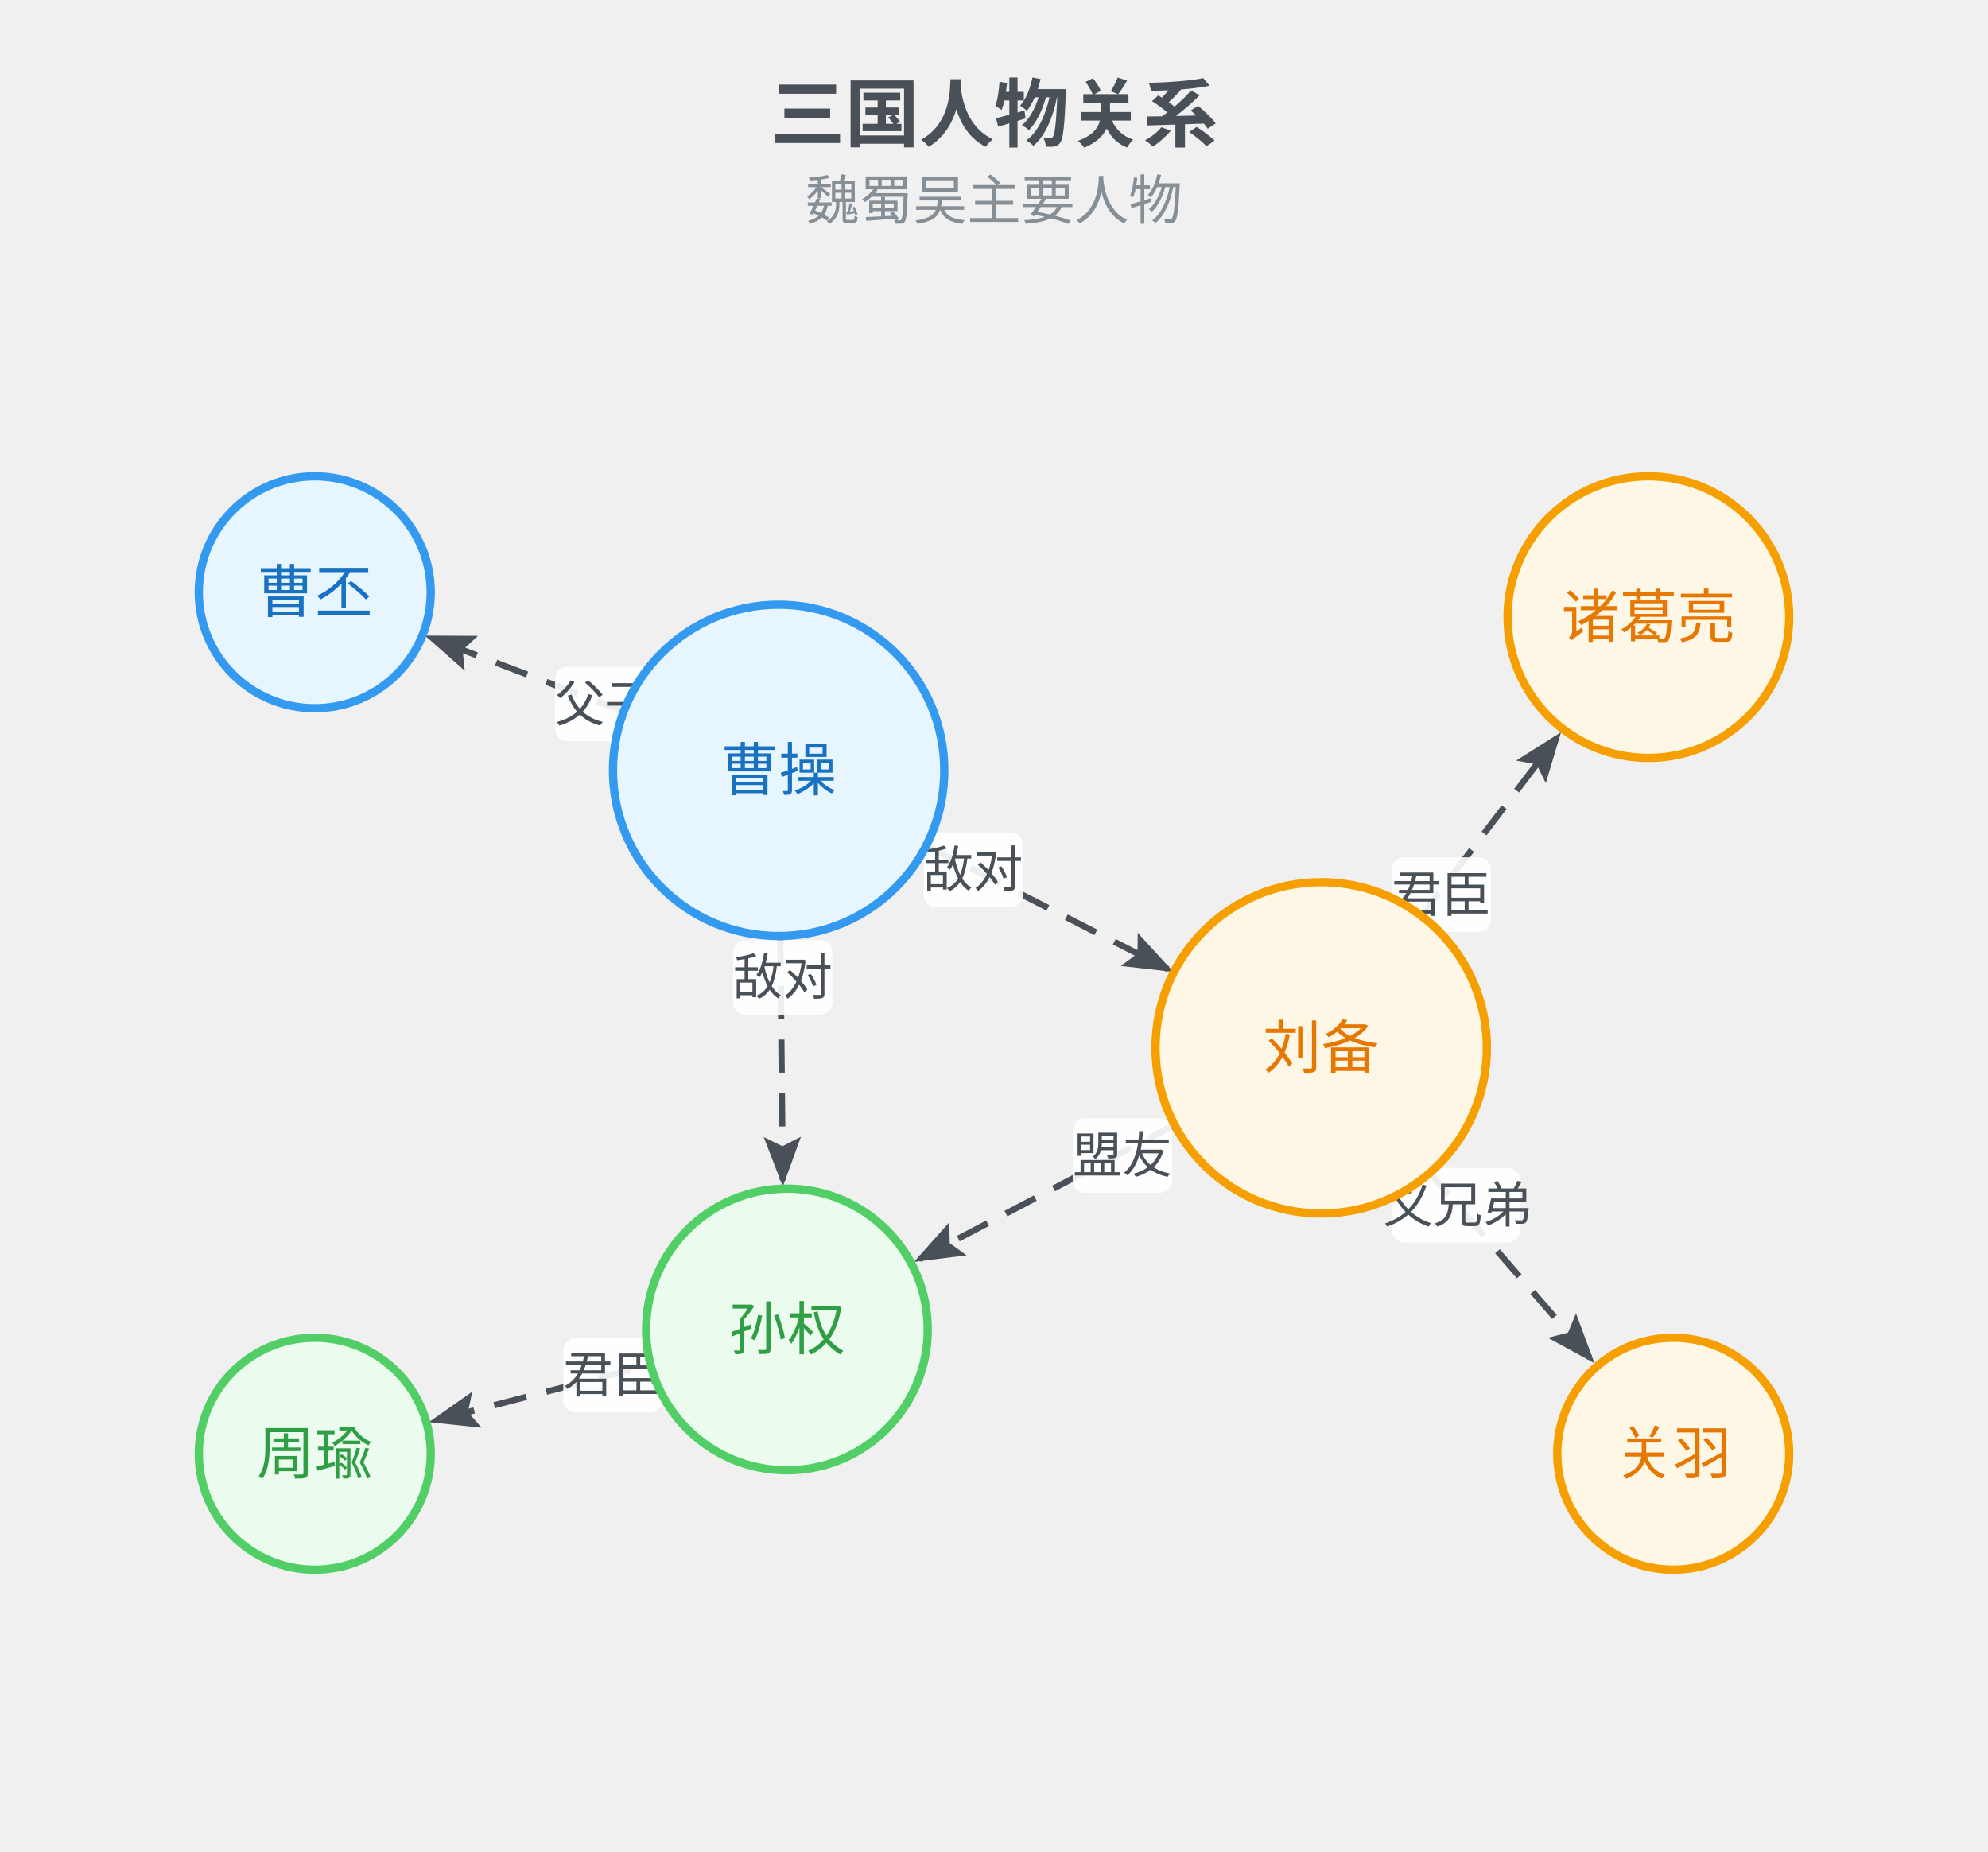
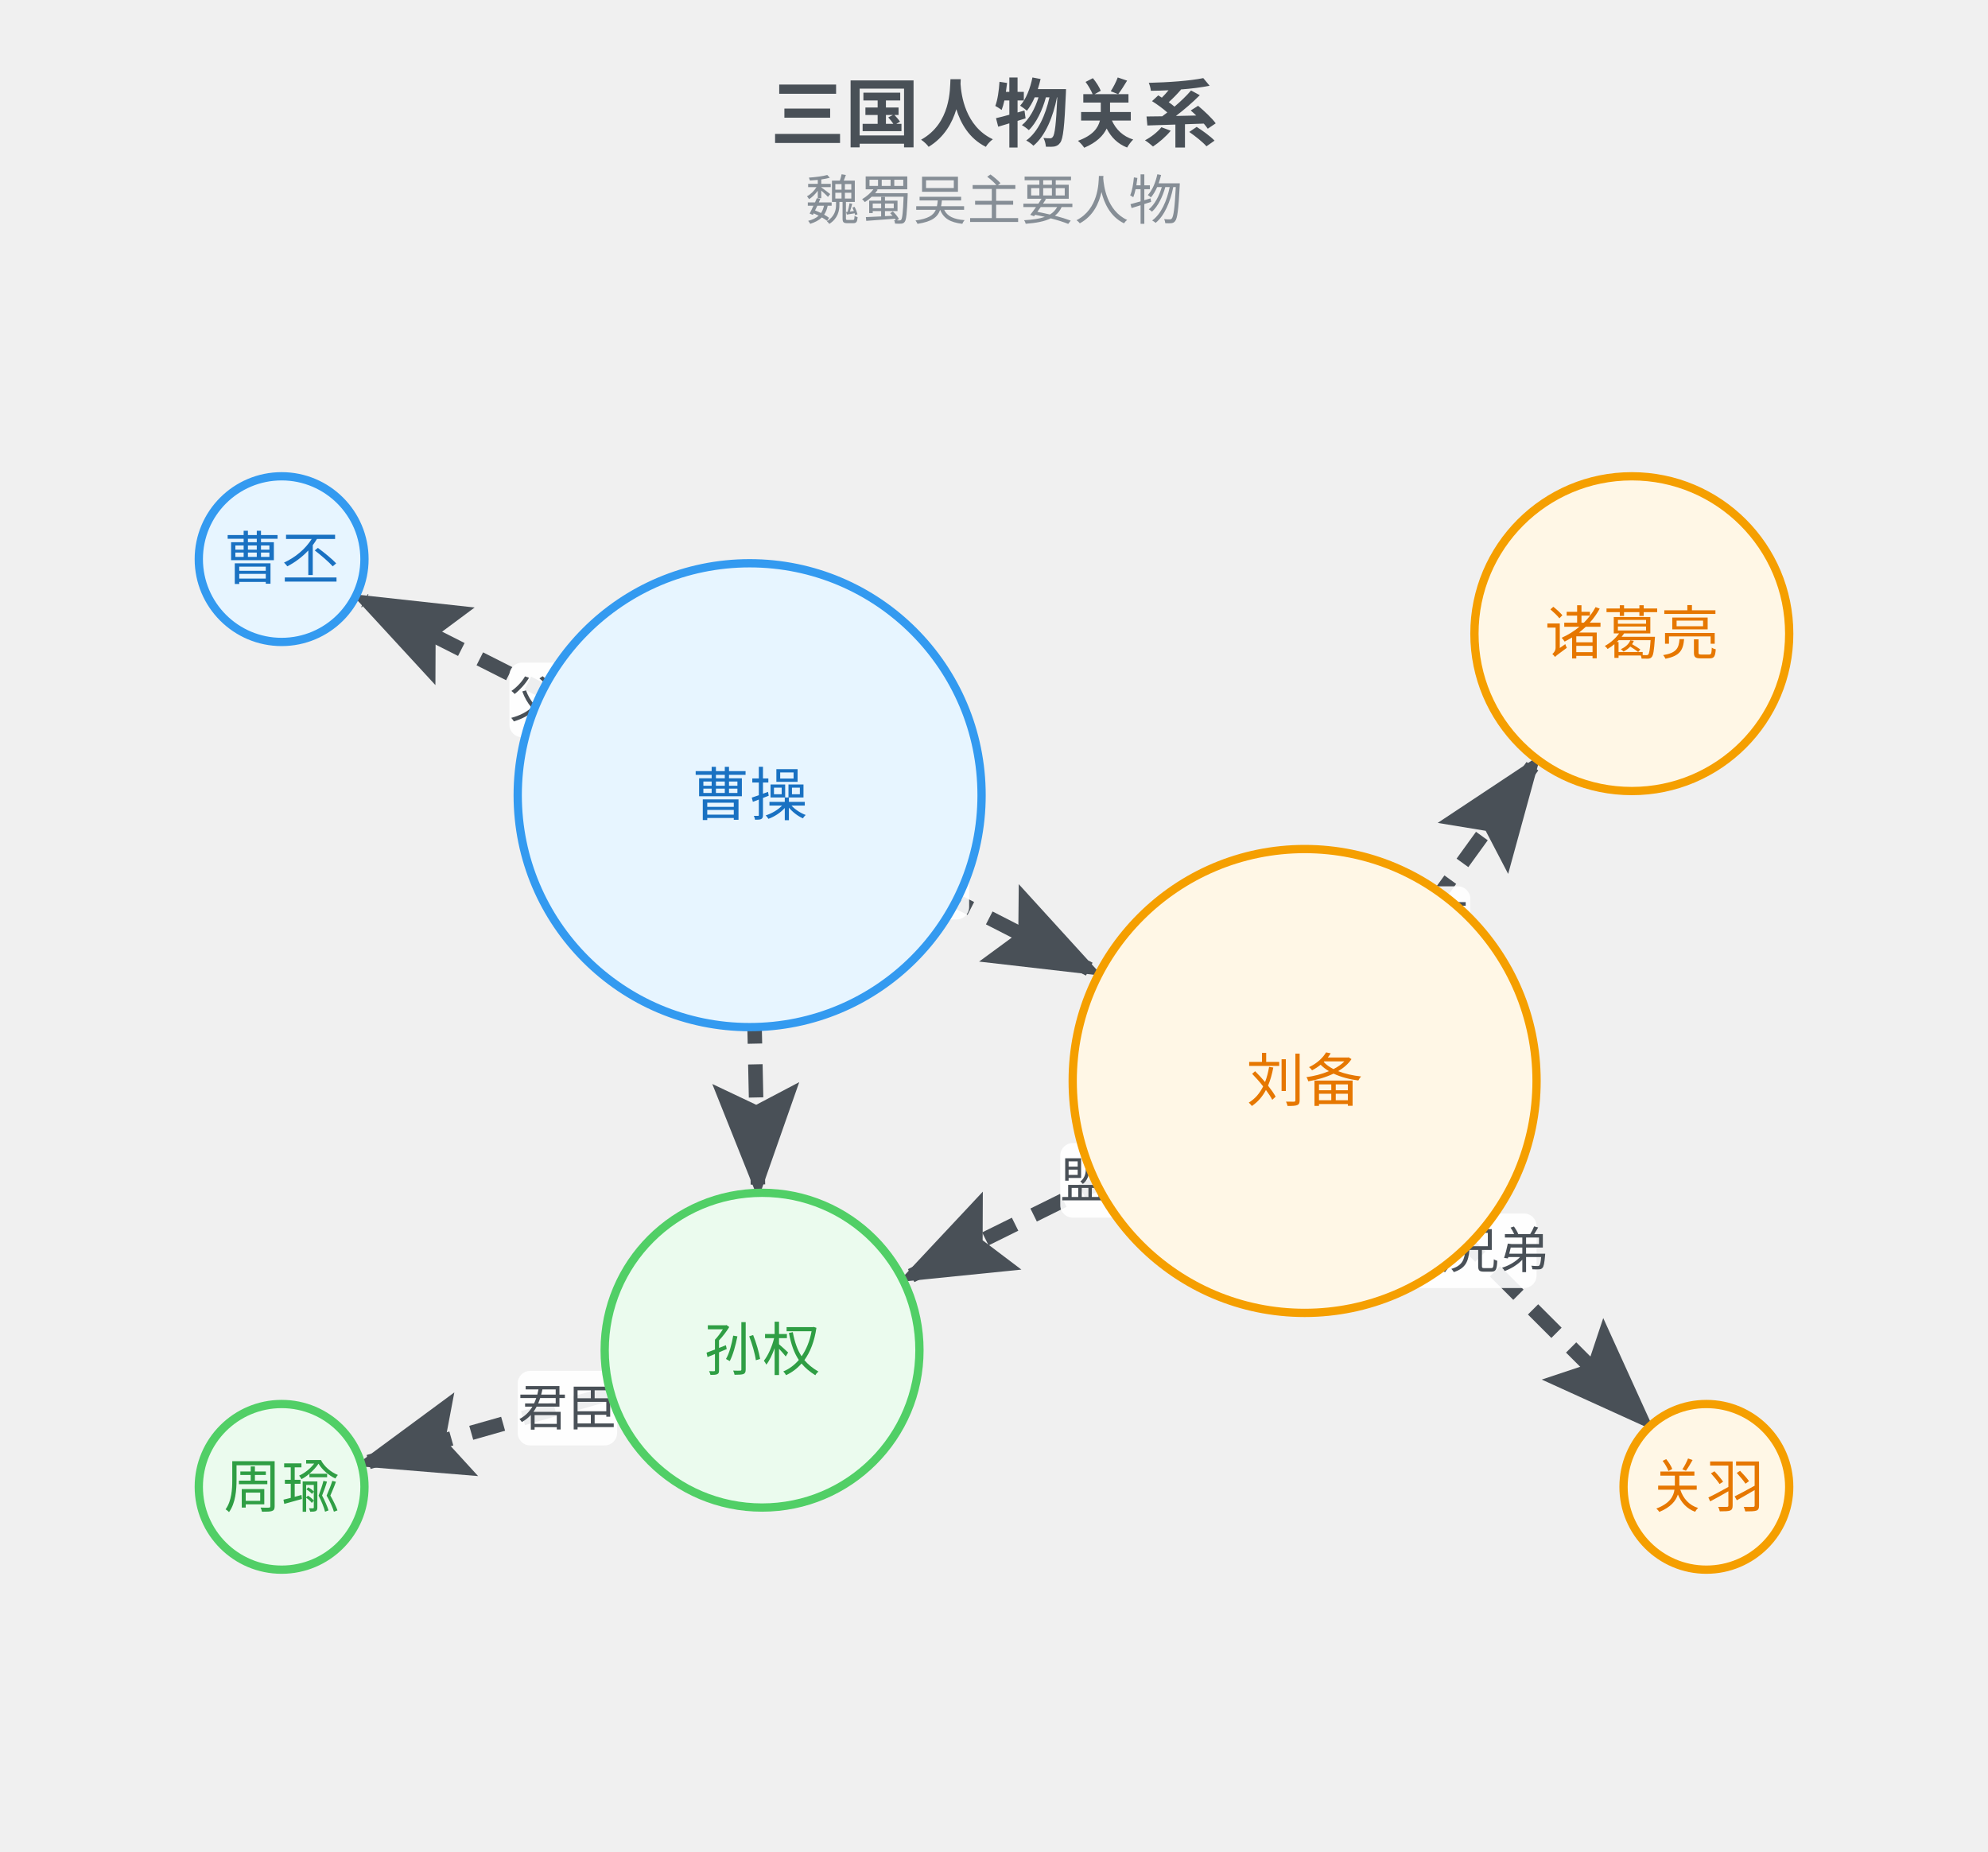
<svg xmlns="http://www.w3.org/2000/svg" width="480" height="447" viewBox="0 0 480 447">
  <text x="240" y="34" text-anchor="middle" font-family="Inter, system-ui, -apple-system, sans-serif" font-size="18" font-weight="700" fill="#495057">三国人物关系</text>
  <text x="240" y="53" text-anchor="middle" font-family="Inter, system-ui, -apple-system, sans-serif" font-size="13" fill="#868e96">魏蜀吴主要人物</text>
  <g class="network-diagram" transform="translate(0,67)">
    <defs>
      <marker id="net-1-arr" markerWidth="8" markerHeight="6" refX="7" refY="3" orient="auto" markerUnits="strokeWidth">
        <polygon points="0 0, 8 3, 0 6, 1.5 3" fill="#495057" />
      </marker>
      <style>.net-1-edge{stroke-dasharray:8 5;animation:net-1-dash 1.2s linear infinite;}@keyframes net-1-dash{to{stroke-dashoffset:-26;}}</style>
    </defs>
-     <line x1="188" y1="119" x2="104" y2="87" stroke="#495057" stroke-width="1.5" marker-end="url(#net-1-arr)" class="net-1-edge" />
-     <rect x="134" y="94" width="24" height="18" fill="white" rx="3" opacity="0.9" />
-     <text x="146" y="103" text-anchor="middle" dominant-baseline="middle" font-family="Inter, system-ui, -apple-system, sans-serif" font-size="12" fill="#495057">父子</text>
-     <line x1="319" y1="186" x2="376" y2="111" stroke="#495057" stroke-width="1.5" marker-end="url(#net-1-arr)" class="net-1-edge" />
-     <rect x="336" y="140" width="24" height="18" fill="white" rx="3" opacity="0.9" />
-     <text x="348" y="149" text-anchor="middle" dominant-baseline="middle" font-family="Inter, system-ui, -apple-system, sans-serif" font-size="12" fill="#495057">君臣</text>
-     <line x1="319" y1="186" x2="384" y2="261" stroke="#495057" stroke-width="1.5" marker-end="url(#net-1-arr)" class="net-1-edge" />
-     <rect x="336" y="215" width="31" height="18" fill="white" rx="3" opacity="0.9" />
-     <text x="352" y="224" text-anchor="middle" dominant-baseline="middle" font-family="Inter, system-ui, -apple-system, sans-serif" font-size="12" fill="#495057">义兄弟</text>
-     <line x1="188" y1="119" x2="282" y2="167" stroke="#495057" stroke-width="1.5" marker-end="url(#net-1-arr)" class="net-1-edge" />
-     <rect x="223" y="134" width="24" height="18" fill="white" rx="3" opacity="0.9" />
-     <text x="235" y="143" text-anchor="middle" dominant-baseline="middle" font-family="Inter, system-ui, -apple-system, sans-serif" font-size="12" fill="#495057">敌对</text>
-     <line x1="319" y1="186" x2="222" y2="237" stroke="#495057" stroke-width="1.5" marker-end="url(#net-1-arr)" class="net-1-edge" />
-     <rect x="259" y="203" width="24" height="18" fill="white" rx="3" opacity="0.9" />
-     <text x="271" y="212" text-anchor="middle" dominant-baseline="middle" font-family="Inter, system-ui, -apple-system, sans-serif" font-size="12" fill="#495057">盟友</text>
-     <line x1="190" y1="254" x2="105" y2="276" stroke="#495057" stroke-width="1.5" marker-end="url(#net-1-arr)" class="net-1-edge" />
-     <rect x="136" y="256" width="24" height="18" fill="white" rx="3" opacity="0.9" />
-     <text x="148" y="265" text-anchor="middle" dominant-baseline="middle" font-family="Inter, system-ui, -apple-system, sans-serif" font-size="12" fill="#495057">君臣</text>
-     <line x1="188" y1="119" x2="189" y2="218" stroke="#495057" stroke-width="1.5" marker-end="url(#net-1-arr)" class="net-1-edge" />
-     <rect x="177" y="160" width="24" height="18" fill="white" rx="3" opacity="0.9" />
-     <text x="189" y="169" text-anchor="middle" dominant-baseline="middle" font-family="Inter, system-ui, -apple-system, sans-serif" font-size="12" fill="#495057">敌对</text>
-     <circle cx="188" cy="119" r="40" fill="#e7f5ff" stroke="#339af0" stroke-width="2" />
-     <text x="188" y="119" text-anchor="middle" dominant-baseline="middle" font-family="Inter, system-ui, -apple-system, sans-serif" font-size="14" fill="#1971c2">曹操</text>
-     <circle cx="76" cy="76" r="28" fill="#e7f5ff" stroke="#339af0" stroke-width="2" />
-     <text x="76" y="76" text-anchor="middle" dominant-baseline="middle" font-family="Inter, system-ui, -apple-system, sans-serif" font-size="14" fill="#1971c2">曹丕</text>
-     <circle cx="319" cy="186" r="40" fill="#fff7e6" stroke="#f59f00" stroke-width="2" />
-     <text x="319" y="186" text-anchor="middle" dominant-baseline="middle" font-family="Inter, system-ui, -apple-system, sans-serif" font-size="14" fill="#e67700">刘备</text>
-     <circle cx="398" cy="82" r="34" fill="#fff7e6" stroke="#f59f00" stroke-width="2" />
-     <text x="398" y="82" text-anchor="middle" dominant-baseline="middle" font-family="Inter, system-ui, -apple-system, sans-serif" font-size="14" fill="#e67700">诸葛亮</text>
-     <circle cx="404" cy="284" r="28" fill="#fff7e6" stroke="#f59f00" stroke-width="2" />
-     <text x="404" y="284" text-anchor="middle" dominant-baseline="middle" font-family="Inter, system-ui, -apple-system, sans-serif" font-size="14" fill="#e67700">关羽</text>
-     <circle cx="190" cy="254" r="34" fill="#ebfbee" stroke="#51cf66" stroke-width="2" />
-     <text x="190" y="254" text-anchor="middle" dominant-baseline="middle" font-family="Inter, system-ui, -apple-system, sans-serif" font-size="14" fill="#2f9e44">孙权</text>
-     <circle cx="76" cy="284" r="28" fill="#ebfbee" stroke="#51cf66" stroke-width="2" />
-     <text x="76" y="284" text-anchor="middle" dominant-baseline="middle" font-family="Inter, system-ui, -apple-system, sans-serif" font-size="14" fill="#2f9e44">周瑜</text>
+     <line x1="181" y1="125" x2="88" y2="78" stroke="#495057" stroke-width="3.5" marker-end="url(#net-1-arr)" class="net-1-edge" />
+     <rect x="123" y="93" width="24" height="18" fill="white" rx="3" opacity="0.9" />
+     <text x="135" y="102" text-anchor="middle" dominant-baseline="middle" font-family="Inter, system-ui, -apple-system, sans-serif" font-size="12" fill="#495057">父子</text>
+     <line x1="315" y1="194" x2="370" y2="118" stroke="#495057" stroke-width="3.5" marker-end="url(#net-1-arr)" class="net-1-edge" />
+     <rect x="331" y="147" width="24" height="18" fill="white" rx="3" opacity="0.9" />
+     <text x="343" y="156" text-anchor="middle" dominant-baseline="middle" font-family="Inter, system-ui, -apple-system, sans-serif" font-size="12" fill="#495057">君臣</text>
+     <line x1="315" y1="194" x2="397" y2="276" stroke="#495057" stroke-width="3.5" marker-end="url(#net-1-arr)" class="net-1-edge" />
+     <rect x="340" y="226" width="31" height="18" fill="white" rx="3" opacity="0.9" />
+     <text x="356" y="235" text-anchor="middle" dominant-baseline="middle" font-family="Inter, system-ui, -apple-system, sans-serif" font-size="12" fill="#495057">义兄弟</text>
+     <line x1="181" y1="125" x2="263" y2="167" stroke="#495057" stroke-width="3.5" marker-end="url(#net-1-arr)" class="net-1-edge" />
+     <rect x="210" y="137" width="24" height="18" fill="white" rx="3" opacity="0.9" />
+     <text x="222" y="146" text-anchor="middle" dominant-baseline="middle" font-family="Inter, system-ui, -apple-system, sans-serif" font-size="12" fill="#495057">敌对</text>
+     <line x1="315" y1="194" x2="220" y2="241" stroke="#495057" stroke-width="3.5" marker-end="url(#net-1-arr)" class="net-1-edge" />
+     <rect x="256" y="209" width="24" height="18" fill="white" rx="3" opacity="0.9" />
+     <text x="268" y="218" text-anchor="middle" dominant-baseline="middle" font-family="Inter, system-ui, -apple-system, sans-serif" font-size="12" fill="#495057">盟友</text>
+     <line x1="184" y1="259" x2="89" y2="286" stroke="#495057" stroke-width="3.5" marker-end="url(#net-1-arr)" class="net-1-edge" />
+     <rect x="125" y="264" width="24" height="18" fill="white" rx="3" opacity="0.9" />
+     <text x="137" y="273" text-anchor="middle" dominant-baseline="middle" font-family="Inter, system-ui, -apple-system, sans-serif" font-size="12" fill="#495057">君臣</text>
+     <line x1="181" y1="125" x2="183" y2="219" stroke="#495057" stroke-width="3.5" marker-end="url(#net-1-arr)" class="net-1-edge" />
+     <rect x="170" y="163" width="24" height="18" fill="white" rx="3" opacity="0.9" />
+     <text x="182" y="172" text-anchor="middle" dominant-baseline="middle" font-family="Inter, system-ui, -apple-system, sans-serif" font-size="12" fill="#495057">敌对</text>
+     <circle cx="181" cy="125" r="56" fill="#e7f5ff" stroke="#339af0" stroke-width="2" />
+     <text x="181" y="125" text-anchor="middle" dominant-baseline="middle" font-family="Inter, system-ui, -apple-system, sans-serif" font-size="14" fill="#1971c2">曹操</text>
+     <circle cx="68" cy="68" r="20" fill="#e7f5ff" stroke="#339af0" stroke-width="2" />
+     <text x="68" y="68" text-anchor="middle" dominant-baseline="middle" font-family="Inter, system-ui, -apple-system, sans-serif" font-size="14" fill="#1971c2">曹丕</text>
+     <circle cx="315" cy="194" r="56" fill="#fff7e6" stroke="#f59f00" stroke-width="2" />
+     <text x="315" y="194" text-anchor="middle" dominant-baseline="middle" font-family="Inter, system-ui, -apple-system, sans-serif" font-size="14" fill="#e67700">刘备</text>
+     <circle cx="394" cy="86" r="38" fill="#fff7e6" stroke="#f59f00" stroke-width="2" />
+     <text x="394" y="86" text-anchor="middle" dominant-baseline="middle" font-family="Inter, system-ui, -apple-system, sans-serif" font-size="14" fill="#e67700">诸葛亮</text>
+     <circle cx="412" cy="292" r="20" fill="#fff7e6" stroke="#f59f00" stroke-width="2" />
+     <text x="412" y="292" text-anchor="middle" dominant-baseline="middle" font-family="Inter, system-ui, -apple-system, sans-serif" font-size="14" fill="#e67700">关羽</text>
+     <circle cx="184" cy="259" r="38" fill="#ebfbee" stroke="#51cf66" stroke-width="2" />
+     <text x="184" y="259" text-anchor="middle" dominant-baseline="middle" font-family="Inter, system-ui, -apple-system, sans-serif" font-size="14" fill="#2f9e44">孙权</text>
+     <circle cx="68" cy="292" r="20" fill="#ebfbee" stroke="#51cf66" stroke-width="2" />
+     <text x="68" y="292" text-anchor="middle" dominant-baseline="middle" font-family="Inter, system-ui, -apple-system, sans-serif" font-size="14" fill="#2f9e44">周瑜</text>
  </g>
</svg>
